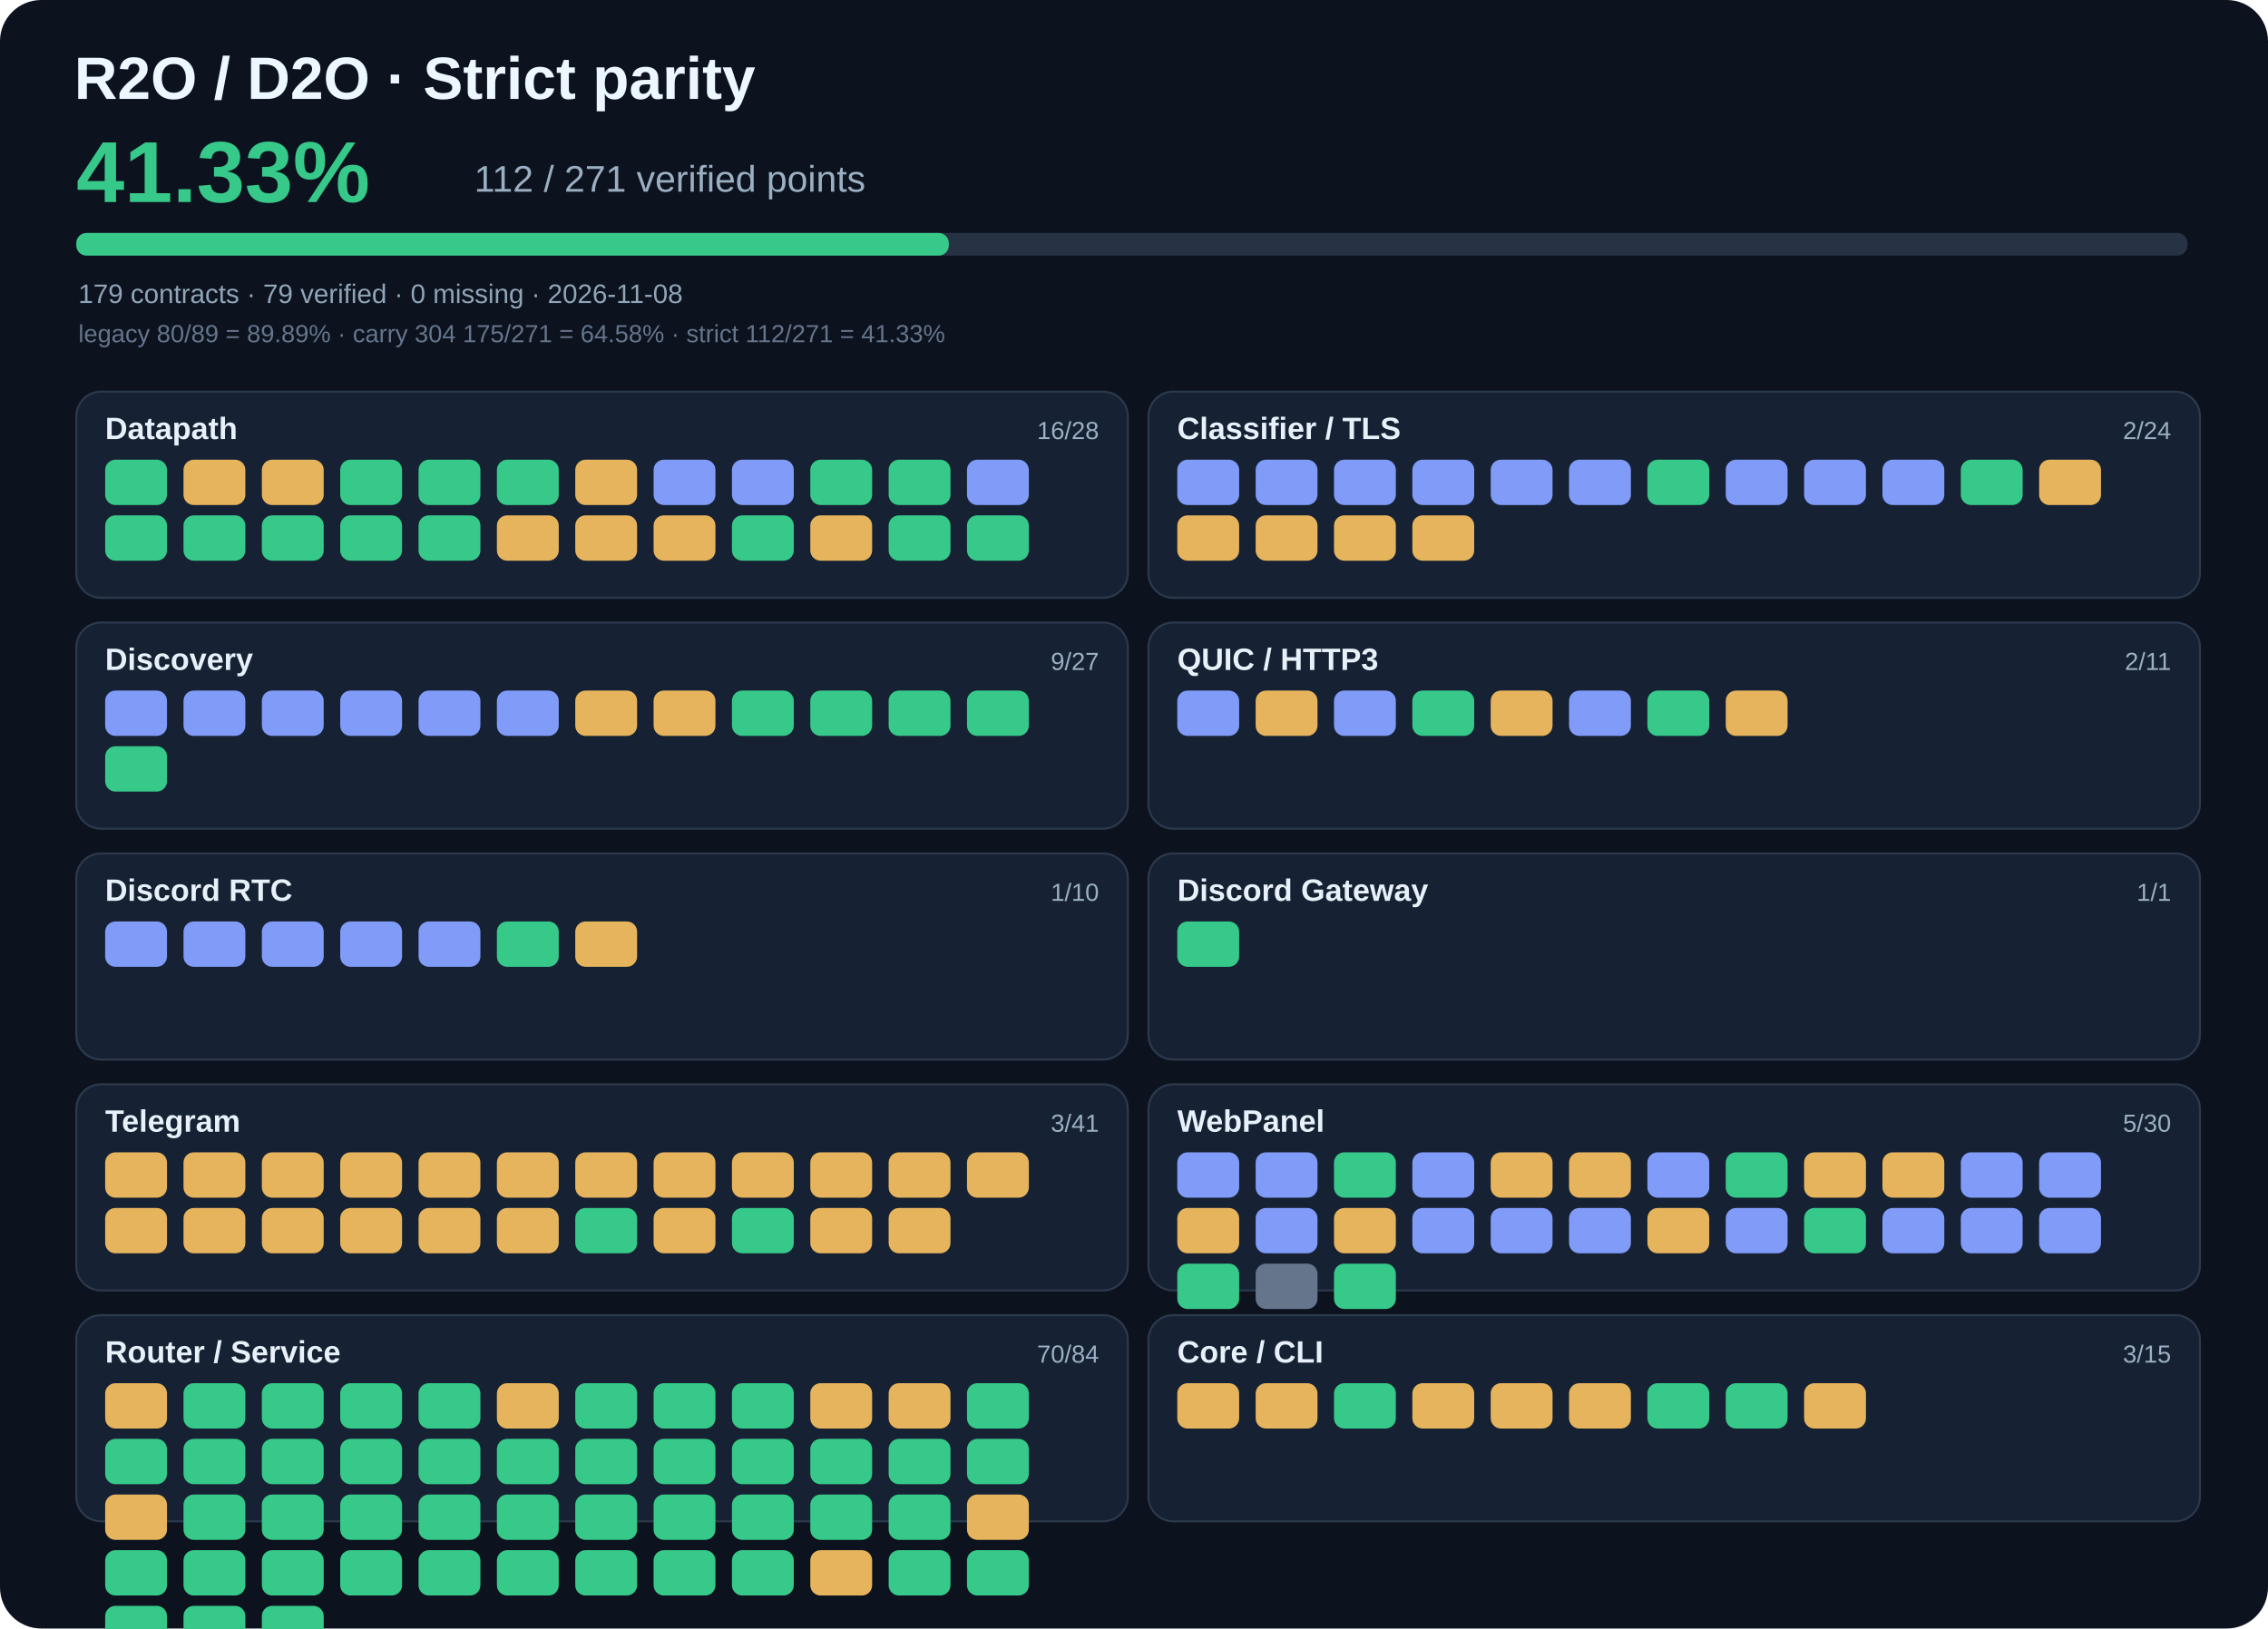
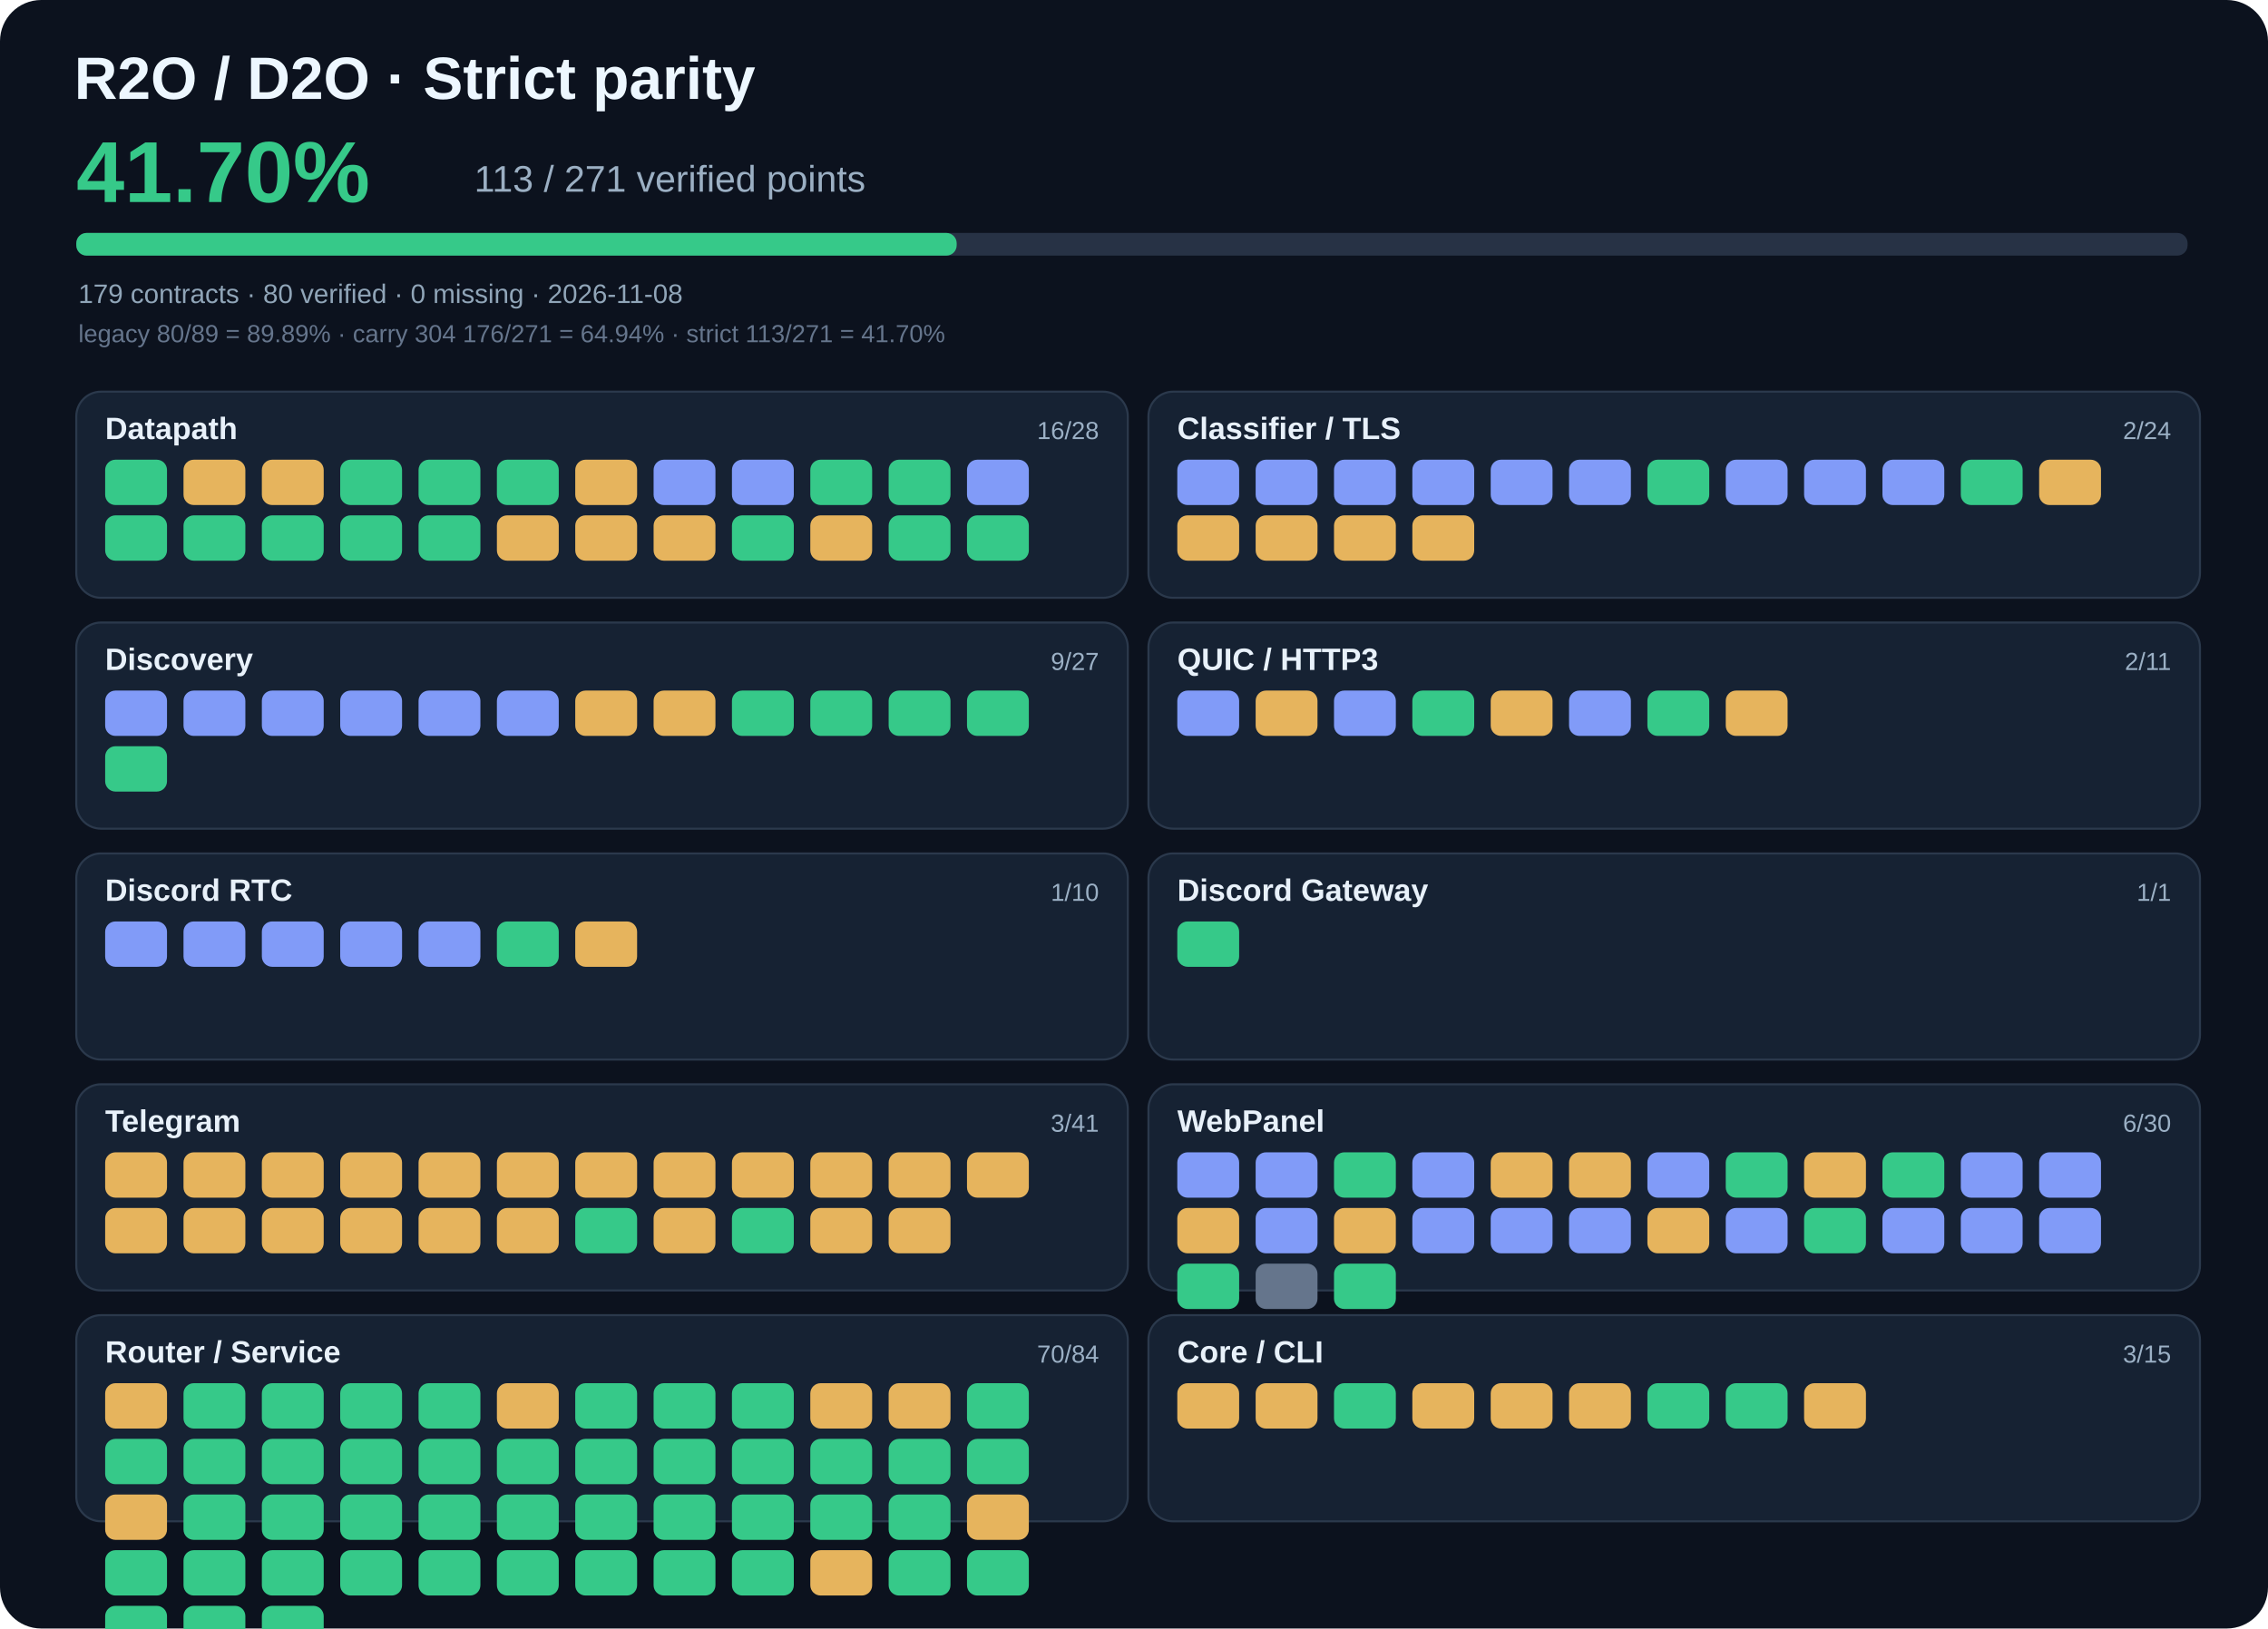
- <svg xmlns="http://www.w3.org/2000/svg" viewBox="0 0 1100 790" width="1100" height="790" role="img" aria-label="R2O strict parity 41.33%">
+ <svg xmlns="http://www.w3.org/2000/svg" viewBox="0 0 1100 790" width="1100" height="790" role="img" aria-label="R2O strict parity 41.70%">
  <rect width="1100" height="790" rx="20" fill="#0c121e" />
  <text x="36" y="48" fill="#edf7ff" font-family="Arial,sans-serif" font-size="29" font-weight="700">R2O / D2O · Strict parity</text>
-   <text x="37" y="98" fill="#36c989" font-family="Arial,sans-serif" font-size="42" font-weight="700">41.33%</text>
-   <text x="230" y="93" fill="#9bafc3" font-family="Arial,sans-serif" font-size="18">112 / 271 verified points</text>
+   <text x="37" y="98" fill="#36c989" font-family="Arial,sans-serif" font-size="42" font-weight="700">41.70%</text>
+   <text x="230" y="93" fill="#9bafc3" font-family="Arial,sans-serif" font-size="18">113 / 271 verified points</text>
  <rect x="37" y="113" width="1024" height="11" rx="5" fill="#273245" />
-   <rect x="37" y="113" width="423.2" height="11" rx="5" fill="#36c989" />
-   <text x="38" y="147" fill="#90a5b8" font-family="Arial,sans-serif" font-size="13">179 contracts · 79 verified · 0 missing · 2026-11-08</text>
-   <text x="38" y="166" fill="#65758c" font-family="Arial,sans-serif" font-size="12">legacy 80/89 = 89.89% · carry 304 175/271 = 64.58% · strict 112/271 = 41.33%</text>
+   <rect x="37" y="113" width="427.0" height="11" rx="5" fill="#36c989" />
+   <text x="38" y="147" fill="#90a5b8" font-family="Arial,sans-serif" font-size="13">179 contracts · 80 verified · 0 missing · 2026-11-08</text>
+   <text x="38" y="166" fill="#65758c" font-family="Arial,sans-serif" font-size="12">legacy 80/89 = 89.89% · carry 304 176/271 = 64.94% · strict 113/271 = 41.70%</text>
  <rect x="37" y="190" width="510" height="100" rx="12" fill="#162233" stroke="#2b394c" />
  <text x="51" y="213" fill="#e8f1fa" font-family="Arial,sans-serif" font-size="15" font-weight="700">Datapath</text>
  <text x="533" y="213" text-anchor="end" fill="#9bb0c5" font-family="Arial,sans-serif" font-size="12">16/28</text>
  <rect x="51" y="223" width="30" height="22" rx="5" fill="#36c989" />
  <rect x="89" y="223" width="30" height="22" rx="5" fill="#e6b45d" />
  <rect x="127" y="223" width="30" height="22" rx="5" fill="#e6b45d" />
  <rect x="165" y="223" width="30" height="22" rx="5" fill="#36c989" />
  <rect x="203" y="223" width="30" height="22" rx="5" fill="#36c989" />
  <rect x="241" y="223" width="30" height="22" rx="5" fill="#36c989" />
  <rect x="279" y="223" width="30" height="22" rx="5" fill="#e6b45d" />
  <rect x="317" y="223" width="30" height="22" rx="5" fill="#819bf8" />
  <rect x="355" y="223" width="30" height="22" rx="5" fill="#819bf8" />
  <rect x="393" y="223" width="30" height="22" rx="5" fill="#36c989" />
  <rect x="431" y="223" width="30" height="22" rx="5" fill="#36c989" />
  <rect x="469" y="223" width="30" height="22" rx="5" fill="#819bf8" />
  <rect x="51" y="250" width="30" height="22" rx="5" fill="#36c989" />
  <rect x="89" y="250" width="30" height="22" rx="5" fill="#36c989" />
  <rect x="127" y="250" width="30" height="22" rx="5" fill="#36c989" />
  <rect x="165" y="250" width="30" height="22" rx="5" fill="#36c989" />
  <rect x="203" y="250" width="30" height="22" rx="5" fill="#36c989" />
  <rect x="241" y="250" width="30" height="22" rx="5" fill="#e6b45d" />
  <rect x="279" y="250" width="30" height="22" rx="5" fill="#e6b45d" />
  <rect x="317" y="250" width="30" height="22" rx="5" fill="#e6b45d" />
  <rect x="355" y="250" width="30" height="22" rx="5" fill="#36c989" />
  <rect x="393" y="250" width="30" height="22" rx="5" fill="#e6b45d" />
  <rect x="431" y="250" width="30" height="22" rx="5" fill="#36c989" />
  <rect x="469" y="250" width="30" height="22" rx="5" fill="#36c989" />
  <rect x="557" y="190" width="510" height="100" rx="12" fill="#162233" stroke="#2b394c" />
  <text x="571" y="213" fill="#e8f1fa" font-family="Arial,sans-serif" font-size="15" font-weight="700">Classifier / TLS</text>
  <text x="1053" y="213" text-anchor="end" fill="#9bb0c5" font-family="Arial,sans-serif" font-size="12">2/24</text>
  <rect x="571" y="223" width="30" height="22" rx="5" fill="#819bf8" />
  <rect x="609" y="223" width="30" height="22" rx="5" fill="#819bf8" />
  <rect x="647" y="223" width="30" height="22" rx="5" fill="#819bf8" />
  <rect x="685" y="223" width="30" height="22" rx="5" fill="#819bf8" />
  <rect x="723" y="223" width="30" height="22" rx="5" fill="#819bf8" />
  <rect x="761" y="223" width="30" height="22" rx="5" fill="#819bf8" />
  <rect x="799" y="223" width="30" height="22" rx="5" fill="#36c989" />
  <rect x="837" y="223" width="30" height="22" rx="5" fill="#819bf8" />
  <rect x="875" y="223" width="30" height="22" rx="5" fill="#819bf8" />
  <rect x="913" y="223" width="30" height="22" rx="5" fill="#819bf8" />
  <rect x="951" y="223" width="30" height="22" rx="5" fill="#36c989" />
  <rect x="989" y="223" width="30" height="22" rx="5" fill="#e6b45d" />
  <rect x="571" y="250" width="30" height="22" rx="5" fill="#e6b45d" />
  <rect x="609" y="250" width="30" height="22" rx="5" fill="#e6b45d" />
  <rect x="647" y="250" width="30" height="22" rx="5" fill="#e6b45d" />
  <rect x="685" y="250" width="30" height="22" rx="5" fill="#e6b45d" />
  <rect x="37" y="302" width="510" height="100" rx="12" fill="#162233" stroke="#2b394c" />
  <text x="51" y="325" fill="#e8f1fa" font-family="Arial,sans-serif" font-size="15" font-weight="700">Discovery</text>
  <text x="533" y="325" text-anchor="end" fill="#9bb0c5" font-family="Arial,sans-serif" font-size="12">9/27</text>
  <rect x="51" y="335" width="30" height="22" rx="5" fill="#819bf8" />
  <rect x="89" y="335" width="30" height="22" rx="5" fill="#819bf8" />
  <rect x="127" y="335" width="30" height="22" rx="5" fill="#819bf8" />
  <rect x="165" y="335" width="30" height="22" rx="5" fill="#819bf8" />
  <rect x="203" y="335" width="30" height="22" rx="5" fill="#819bf8" />
  <rect x="241" y="335" width="30" height="22" rx="5" fill="#819bf8" />
  <rect x="279" y="335" width="30" height="22" rx="5" fill="#e6b45d" />
  <rect x="317" y="335" width="30" height="22" rx="5" fill="#e6b45d" />
  <rect x="355" y="335" width="30" height="22" rx="5" fill="#36c989" />
  <rect x="393" y="335" width="30" height="22" rx="5" fill="#36c989" />
  <rect x="431" y="335" width="30" height="22" rx="5" fill="#36c989" />
  <rect x="469" y="335" width="30" height="22" rx="5" fill="#36c989" />
  <rect x="51" y="362" width="30" height="22" rx="5" fill="#36c989" />
  <rect x="557" y="302" width="510" height="100" rx="12" fill="#162233" stroke="#2b394c" />
  <text x="571" y="325" fill="#e8f1fa" font-family="Arial,sans-serif" font-size="15" font-weight="700">QUIC / HTTP3</text>
  <text x="1053" y="325" text-anchor="end" fill="#9bb0c5" font-family="Arial,sans-serif" font-size="12">2/11</text>
  <rect x="571" y="335" width="30" height="22" rx="5" fill="#819bf8" />
  <rect x="609" y="335" width="30" height="22" rx="5" fill="#e6b45d" />
  <rect x="647" y="335" width="30" height="22" rx="5" fill="#819bf8" />
  <rect x="685" y="335" width="30" height="22" rx="5" fill="#36c989" />
  <rect x="723" y="335" width="30" height="22" rx="5" fill="#e6b45d" />
  <rect x="761" y="335" width="30" height="22" rx="5" fill="#819bf8" />
  <rect x="799" y="335" width="30" height="22" rx="5" fill="#36c989" />
  <rect x="837" y="335" width="30" height="22" rx="5" fill="#e6b45d" />
  <rect x="37" y="414" width="510" height="100" rx="12" fill="#162233" stroke="#2b394c" />
  <text x="51" y="437" fill="#e8f1fa" font-family="Arial,sans-serif" font-size="15" font-weight="700">Discord RTC</text>
  <text x="533" y="437" text-anchor="end" fill="#9bb0c5" font-family="Arial,sans-serif" font-size="12">1/10</text>
  <rect x="51" y="447" width="30" height="22" rx="5" fill="#819bf8" />
  <rect x="89" y="447" width="30" height="22" rx="5" fill="#819bf8" />
  <rect x="127" y="447" width="30" height="22" rx="5" fill="#819bf8" />
  <rect x="165" y="447" width="30" height="22" rx="5" fill="#819bf8" />
  <rect x="203" y="447" width="30" height="22" rx="5" fill="#819bf8" />
  <rect x="241" y="447" width="30" height="22" rx="5" fill="#36c989" />
  <rect x="279" y="447" width="30" height="22" rx="5" fill="#e6b45d" />
  <rect x="557" y="414" width="510" height="100" rx="12" fill="#162233" stroke="#2b394c" />
  <text x="571" y="437" fill="#e8f1fa" font-family="Arial,sans-serif" font-size="15" font-weight="700">Discord Gateway</text>
  <text x="1053" y="437" text-anchor="end" fill="#9bb0c5" font-family="Arial,sans-serif" font-size="12">1/1</text>
  <rect x="571" y="447" width="30" height="22" rx="5" fill="#36c989" />
  <rect x="37" y="526" width="510" height="100" rx="12" fill="#162233" stroke="#2b394c" />
  <text x="51" y="549" fill="#e8f1fa" font-family="Arial,sans-serif" font-size="15" font-weight="700">Telegram</text>
  <text x="533" y="549" text-anchor="end" fill="#9bb0c5" font-family="Arial,sans-serif" font-size="12">3/41</text>
  <rect x="51" y="559" width="30" height="22" rx="5" fill="#e6b45d" />
  <rect x="89" y="559" width="30" height="22" rx="5" fill="#e6b45d" />
  <rect x="127" y="559" width="30" height="22" rx="5" fill="#e6b45d" />
  <rect x="165" y="559" width="30" height="22" rx="5" fill="#e6b45d" />
  <rect x="203" y="559" width="30" height="22" rx="5" fill="#e6b45d" />
  <rect x="241" y="559" width="30" height="22" rx="5" fill="#e6b45d" />
  <rect x="279" y="559" width="30" height="22" rx="5" fill="#e6b45d" />
  <rect x="317" y="559" width="30" height="22" rx="5" fill="#e6b45d" />
  <rect x="355" y="559" width="30" height="22" rx="5" fill="#e6b45d" />
  <rect x="393" y="559" width="30" height="22" rx="5" fill="#e6b45d" />
  <rect x="431" y="559" width="30" height="22" rx="5" fill="#e6b45d" />
  <rect x="469" y="559" width="30" height="22" rx="5" fill="#e6b45d" />
  <rect x="51" y="586" width="30" height="22" rx="5" fill="#e6b45d" />
  <rect x="89" y="586" width="30" height="22" rx="5" fill="#e6b45d" />
  <rect x="127" y="586" width="30" height="22" rx="5" fill="#e6b45d" />
  <rect x="165" y="586" width="30" height="22" rx="5" fill="#e6b45d" />
  <rect x="203" y="586" width="30" height="22" rx="5" fill="#e6b45d" />
  <rect x="241" y="586" width="30" height="22" rx="5" fill="#e6b45d" />
  <rect x="279" y="586" width="30" height="22" rx="5" fill="#36c989" />
  <rect x="317" y="586" width="30" height="22" rx="5" fill="#e6b45d" />
  <rect x="355" y="586" width="30" height="22" rx="5" fill="#36c989" />
  <rect x="393" y="586" width="30" height="22" rx="5" fill="#e6b45d" />
  <rect x="431" y="586" width="30" height="22" rx="5" fill="#e6b45d" />
  <rect x="557" y="526" width="510" height="100" rx="12" fill="#162233" stroke="#2b394c" />
  <text x="571" y="549" fill="#e8f1fa" font-family="Arial,sans-serif" font-size="15" font-weight="700">WebPanel</text>
-   <text x="1053" y="549" text-anchor="end" fill="#9bb0c5" font-family="Arial,sans-serif" font-size="12">5/30</text>
+   <text x="1053" y="549" text-anchor="end" fill="#9bb0c5" font-family="Arial,sans-serif" font-size="12">6/30</text>
  <rect x="571" y="559" width="30" height="22" rx="5" fill="#819bf8" />
  <rect x="609" y="559" width="30" height="22" rx="5" fill="#819bf8" />
  <rect x="647" y="559" width="30" height="22" rx="5" fill="#36c989" />
  <rect x="685" y="559" width="30" height="22" rx="5" fill="#819bf8" />
  <rect x="723" y="559" width="30" height="22" rx="5" fill="#e6b45d" />
  <rect x="761" y="559" width="30" height="22" rx="5" fill="#e6b45d" />
  <rect x="799" y="559" width="30" height="22" rx="5" fill="#819bf8" />
  <rect x="837" y="559" width="30" height="22" rx="5" fill="#36c989" />
  <rect x="875" y="559" width="30" height="22" rx="5" fill="#e6b45d" />
-   <rect x="913" y="559" width="30" height="22" rx="5" fill="#e6b45d" />
+   <rect x="913" y="559" width="30" height="22" rx="5" fill="#36c989" />
  <rect x="951" y="559" width="30" height="22" rx="5" fill="#819bf8" />
  <rect x="989" y="559" width="30" height="22" rx="5" fill="#819bf8" />
  <rect x="571" y="586" width="30" height="22" rx="5" fill="#e6b45d" />
  <rect x="609" y="586" width="30" height="22" rx="5" fill="#819bf8" />
  <rect x="647" y="586" width="30" height="22" rx="5" fill="#e6b45d" />
  <rect x="685" y="586" width="30" height="22" rx="5" fill="#819bf8" />
  <rect x="723" y="586" width="30" height="22" rx="5" fill="#819bf8" />
  <rect x="761" y="586" width="30" height="22" rx="5" fill="#819bf8" />
  <rect x="799" y="586" width="30" height="22" rx="5" fill="#e6b45d" />
  <rect x="837" y="586" width="30" height="22" rx="5" fill="#819bf8" />
  <rect x="875" y="586" width="30" height="22" rx="5" fill="#36c989" />
  <rect x="913" y="586" width="30" height="22" rx="5" fill="#819bf8" />
  <rect x="951" y="586" width="30" height="22" rx="5" fill="#819bf8" />
  <rect x="989" y="586" width="30" height="22" rx="5" fill="#819bf8" />
  <rect x="571" y="613" width="30" height="22" rx="5" fill="#36c989" />
  <rect x="609" y="613" width="30" height="22" rx="5" fill="#65758c" />
  <rect x="647" y="613" width="30" height="22" rx="5" fill="#36c989" />
  <rect x="37" y="638" width="510" height="100" rx="12" fill="#162233" stroke="#2b394c" />
  <text x="51" y="661" fill="#e8f1fa" font-family="Arial,sans-serif" font-size="15" font-weight="700">Router / Service</text>
  <text x="533" y="661" text-anchor="end" fill="#9bb0c5" font-family="Arial,sans-serif" font-size="12">70/84</text>
  <rect x="51" y="671" width="30" height="22" rx="5" fill="#e6b45d" />
  <rect x="89" y="671" width="30" height="22" rx="5" fill="#36c989" />
  <rect x="127" y="671" width="30" height="22" rx="5" fill="#36c989" />
  <rect x="165" y="671" width="30" height="22" rx="5" fill="#36c989" />
  <rect x="203" y="671" width="30" height="22" rx="5" fill="#36c989" />
  <rect x="241" y="671" width="30" height="22" rx="5" fill="#e6b45d" />
  <rect x="279" y="671" width="30" height="22" rx="5" fill="#36c989" />
  <rect x="317" y="671" width="30" height="22" rx="5" fill="#36c989" />
  <rect x="355" y="671" width="30" height="22" rx="5" fill="#36c989" />
  <rect x="393" y="671" width="30" height="22" rx="5" fill="#e6b45d" />
  <rect x="431" y="671" width="30" height="22" rx="5" fill="#e6b45d" />
  <rect x="469" y="671" width="30" height="22" rx="5" fill="#36c989" />
  <rect x="51" y="698" width="30" height="22" rx="5" fill="#36c989" />
  <rect x="89" y="698" width="30" height="22" rx="5" fill="#36c989" />
  <rect x="127" y="698" width="30" height="22" rx="5" fill="#36c989" />
  <rect x="165" y="698" width="30" height="22" rx="5" fill="#36c989" />
  <rect x="203" y="698" width="30" height="22" rx="5" fill="#36c989" />
  <rect x="241" y="698" width="30" height="22" rx="5" fill="#36c989" />
  <rect x="279" y="698" width="30" height="22" rx="5" fill="#36c989" />
  <rect x="317" y="698" width="30" height="22" rx="5" fill="#36c989" />
  <rect x="355" y="698" width="30" height="22" rx="5" fill="#36c989" />
  <rect x="393" y="698" width="30" height="22" rx="5" fill="#36c989" />
  <rect x="431" y="698" width="30" height="22" rx="5" fill="#36c989" />
  <rect x="469" y="698" width="30" height="22" rx="5" fill="#36c989" />
  <rect x="51" y="725" width="30" height="22" rx="5" fill="#e6b45d" />
  <rect x="89" y="725" width="30" height="22" rx="5" fill="#36c989" />
  <rect x="127" y="725" width="30" height="22" rx="5" fill="#36c989" />
  <rect x="165" y="725" width="30" height="22" rx="5" fill="#36c989" />
  <rect x="203" y="725" width="30" height="22" rx="5" fill="#36c989" />
  <rect x="241" y="725" width="30" height="22" rx="5" fill="#36c989" />
  <rect x="279" y="725" width="30" height="22" rx="5" fill="#36c989" />
  <rect x="317" y="725" width="30" height="22" rx="5" fill="#36c989" />
  <rect x="355" y="725" width="30" height="22" rx="5" fill="#36c989" />
  <rect x="393" y="725" width="30" height="22" rx="5" fill="#36c989" />
  <rect x="431" y="725" width="30" height="22" rx="5" fill="#36c989" />
  <rect x="469" y="725" width="30" height="22" rx="5" fill="#e6b45d" />
  <rect x="51" y="752" width="30" height="22" rx="5" fill="#36c989" />
  <rect x="89" y="752" width="30" height="22" rx="5" fill="#36c989" />
  <rect x="127" y="752" width="30" height="22" rx="5" fill="#36c989" />
  <rect x="165" y="752" width="30" height="22" rx="5" fill="#36c989" />
  <rect x="203" y="752" width="30" height="22" rx="5" fill="#36c989" />
  <rect x="241" y="752" width="30" height="22" rx="5" fill="#36c989" />
  <rect x="279" y="752" width="30" height="22" rx="5" fill="#36c989" />
  <rect x="317" y="752" width="30" height="22" rx="5" fill="#36c989" />
  <rect x="355" y="752" width="30" height="22" rx="5" fill="#36c989" />
  <rect x="393" y="752" width="30" height="22" rx="5" fill="#e6b45d" />
  <rect x="431" y="752" width="30" height="22" rx="5" fill="#36c989" />
  <rect x="469" y="752" width="30" height="22" rx="5" fill="#36c989" />
  <rect x="51" y="779" width="30" height="22" rx="5" fill="#36c989" />
  <rect x="89" y="779" width="30" height="22" rx="5" fill="#36c989" />
  <rect x="127" y="779" width="30" height="22" rx="5" fill="#36c989" />
  <rect x="557" y="638" width="510" height="100" rx="12" fill="#162233" stroke="#2b394c" />
  <text x="571" y="661" fill="#e8f1fa" font-family="Arial,sans-serif" font-size="15" font-weight="700">Core / CLI</text>
  <text x="1053" y="661" text-anchor="end" fill="#9bb0c5" font-family="Arial,sans-serif" font-size="12">3/15</text>
  <rect x="571" y="671" width="30" height="22" rx="5" fill="#e6b45d" />
  <rect x="609" y="671" width="30" height="22" rx="5" fill="#e6b45d" />
  <rect x="647" y="671" width="30" height="22" rx="5" fill="#36c989" />
  <rect x="685" y="671" width="30" height="22" rx="5" fill="#e6b45d" />
  <rect x="723" y="671" width="30" height="22" rx="5" fill="#e6b45d" />
  <rect x="761" y="671" width="30" height="22" rx="5" fill="#e6b45d" />
  <rect x="799" y="671" width="30" height="22" rx="5" fill="#36c989" />
  <rect x="837" y="671" width="30" height="22" rx="5" fill="#36c989" />
  <rect x="875" y="671" width="30" height="22" rx="5" fill="#e6b45d" />
</svg>
